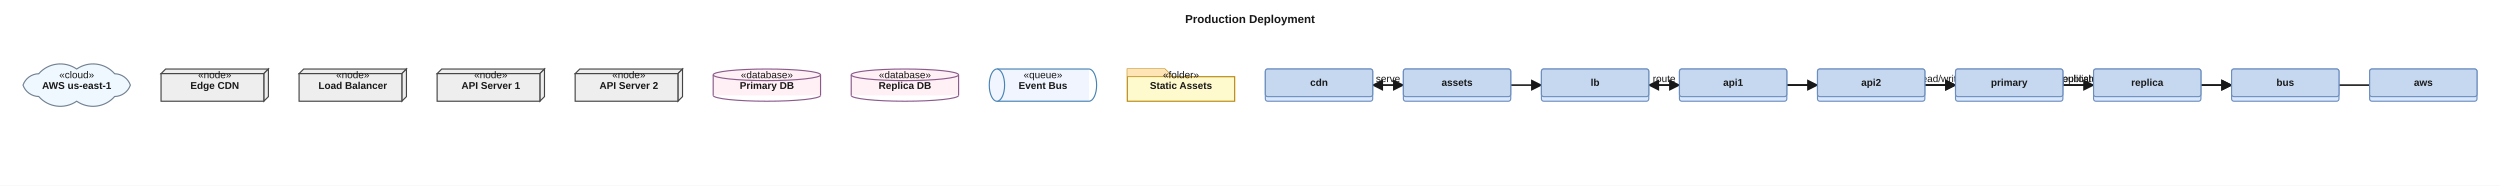
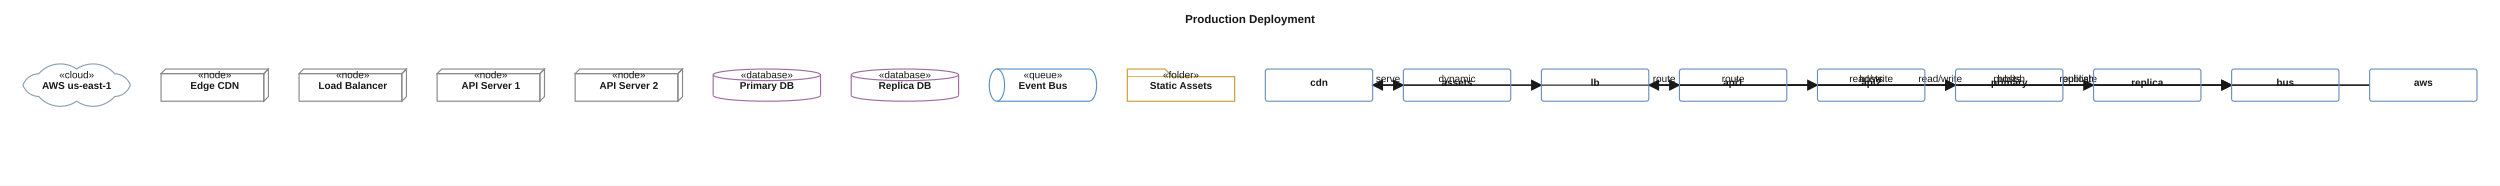
<svg xmlns="http://www.w3.org/2000/svg" height="242" viewBox="0 0 3260 242" width="3260">
  <defs>
    <marker id="arr-filled" markerHeight="12" markerWidth="12" orient="auto" refX="10" refY="5">
      <polygon fill="#181818" points="0 0, 10 5, 0 10" />
    </marker>
    <marker id="arr-hollow" markerHeight="12" markerWidth="12" orient="auto" refX="10" refY="5">
      <polygon fill="#ffffff" points="0 0, 10 5, 0 10" stroke="#181818" stroke-width="1" />
    </marker>
    <marker id="arr-diamond-f" markerHeight="12" markerWidth="12" orient="auto" refX="10" refY="5">
      <polygon fill="#181818" points="0 5, 5 0, 10 5, 5 10" />
    </marker>
    <marker id="arr-diamond-h" markerHeight="12" markerWidth="12" orient="auto" refX="10" refY="5">
      <polygon fill="#ffffff" points="0 5, 5 0, 10 5, 5 10" stroke="#181818" stroke-width="1" />
    </marker>
    <marker id="arrowhead" markerHeight="10" markerWidth="10" orient="auto" refX="9" refY="5">
      <polygon fill="#181818" points="0 0, 10 5, 0 10" />
    </marker>
    <marker id="arrowhead-open" markerHeight="10" markerWidth="10" orient="auto" refX="9" refY="5">
      <path d="M0,0 L10,5 L0,10" fill="none" stroke="#181818" stroke-width="1.5" />
    </marker>
  </defs>
  <style>
text{font-family:"Liberation Sans",Helvetica,Arial,sans-serif;font-size:13px;fill:#181818}.participant-box{fill:#dae8fc;stroke:#6c8ebf;stroke-width:1.5}.lifeline{stroke:#6c8ebf;stroke-width:1;stroke-dasharray:6,4}.activation{fill:#cce0ff;stroke:#6c8ebf;stroke-width:1}.arrow{stroke:#181818;stroke-width:1.5;fill:none}.arrow-dashed{stroke:#181818;stroke-width:1.5;fill:none;stroke-dasharray:6,3}.note-box{fill:#ffffc0;stroke:#bbbb00;stroke-width:1}.divider-line{stroke:#888888;stroke-width:1.5;stroke-dasharray:8,3}.divider-label{font-weight:bold}.title{font-size:15px;font-weight:bold}.class-line{stroke:#181818;stroke-width:1.5;fill:none}.class-line-dashed{stroke:#181818;stroke-width:1.5;fill:none;stroke-dasharray:6,3}.bg{fill:#ffffff}@media (prefers-color-scheme:dark){text{fill:#e8e8e8}.bg{fill:#1e1e1e}.arrow,.class-line{stroke:#e8e8e8}.arrow-dashed,.class-line-dashed{stroke:#e8e8e8}.divider-line{stroke:#aaaaaa}}
</style>
  <rect class="bg" fill="#ffffff" height="100%" width="100%" />
  <text class="title" text-anchor="middle" x="1630" y="30">
Production Deployment
</text>
  <g>
    <line class="class-line" marker-end="url(#arrowhead)" x1="1790" x2="1830" y1="111" y2="111" />
    <text font-size="11" text-anchor="middle" x="1810" y="107">
serve
</text>
  </g>
  <g>
    <line class="class-line" marker-end="url(#arrowhead)" x1="1790" x2="2010" y1="111" y2="111" />
    <text font-size="11" text-anchor="middle" x="1900" y="107">
dynamic
</text>
  </g>
  <g>
    <line class="class-line" marker-end="url(#arrowhead)" x1="2150" x2="2190" y1="111" y2="111" />
    <text font-size="11" text-anchor="middle" x="2170" y="107">
route
</text>
  </g>
  <g>
    <line class="class-line" marker-end="url(#arrowhead)" x1="2150" x2="2370" y1="111" y2="111" />
    <text font-size="11" text-anchor="middle" x="2260" y="107">
route
</text>
  </g>
  <g>
    <line class="class-line" marker-end="url(#arrowhead)" x1="2330" x2="2550" y1="111" y2="111" />
    <text font-size="11" text-anchor="middle" x="2440" y="107">
read/write
</text>
  </g>
  <g>
    <line class="class-line" marker-end="url(#arrowhead)" x1="2510" x2="2550" y1="111" y2="111" />
    <text font-size="11" text-anchor="middle" x="2530" y="107">
read/write
</text>
  </g>
  <g>
    <line class="class-line" marker-end="url(#arrowhead)" x1="2690" x2="2730" y1="111" y2="111" />
    <text font-size="11" text-anchor="middle" x="2710" y="107">
replicate
</text>
  </g>
  <g>
    <line class="class-line" marker-end="url(#arrowhead)" x1="2330" x2="2910" y1="111" y2="111" />
    <text font-size="11" text-anchor="middle" x="2620" y="107">
publish
</text>
  </g>
  <g>
    <line class="class-line" marker-end="url(#arrowhead)" x1="2510" x2="2910" y1="111" y2="111" />
    <text font-size="11" text-anchor="middle" x="2710" y="107">
publish
</text>
  </g>
  <g>
    <line class="class-line" marker-end="url(#arrowhead)" x1="3090" x2="1790" y1="111" y2="111" />
    <text font-size="11" text-anchor="middle" x="2440" y="107">
hosts
</text>
  </g>
  <g>
    <line class="class-line" marker-end="url(#arrowhead)" x1="3090" x2="2150" y1="111" y2="111" />
    <text font-size="11" text-anchor="middle" x="2620" y="107">
hosts
</text>
  </g>
  <g>
-     <path d="M170.00,111.00 A22.12,22.12 0 0 1 149.50,125.85 A37.47,37.47 0 0 1 100.00,132.00 A37.47,37.47 0 0 1 50.50,125.85 A22.12,22.12 0 0 1 30.00,111.00 A22.12,22.12 0 0 1 50.50,96.15 A37.47,37.47 0 0 1 100.00,90.00 A37.47,37.47 0 0 1 149.50,96.15 A22.12,22.12 0 0 1 170.00,111.00 Z" fill="#f0f8ff" stroke="#708090" stroke-width="1.5" />
+     <path d="M170.00,111.00 A22.12,22.12 0 0 1 149.50,125.85 A37.47,37.47 0 0 1 100.00,132.00 A37.47,37.47 0 0 1 50.50,125.85 A22.12,22.12 0 0 1 30.00,111.00 A22.12,22.12 0 0 1 50.50,96.15 A37.47,37.47 0 0 1 100.00,90.00 A37.47,37.47 0 0 1 149.50,96.15 A22.12,22.12 0 0 1 170.00,111.00 Z" fill="none" stroke="#8da0b0" stroke-width="1.5" />
    <text fill="#555" font-size="10" text-anchor="middle" x="100" y="102">
«cloud»
</text>
    <text font-weight="bold" text-anchor="middle" x="100" y="116">
AWS us-east-1
</text>
  </g>
  <g>
-     <polygon fill="#eeeeee" points="210,96 216,90 350,90 344,96" stroke="#444444" stroke-width="1.5" />
-     <polygon fill="#eeeeee" points="344,96 350,90 350,126 344,132" stroke="#444444" stroke-width="1.5" />
-     <rect fill="#eeeeee" height="36" stroke="#444444" stroke-width="1.5" width="134" x="210" y="96" />
+     <polygon fill="none" points="210,96 216,90 350,90 344,96" stroke="#888888" stroke-width="1.5" />
+     <polygon fill="none" points="344,96 350,90 350,126 344,132" stroke="#888888" stroke-width="1.5" />
+     <rect fill="none" height="36" stroke="#888888" stroke-width="1.5" width="134" x="210" y="96" />
    <text fill="#555" font-size="10" text-anchor="middle" x="280" y="102">
«node»
</text>
    <text font-weight="bold" text-anchor="middle" x="280" y="116">
Edge CDN
</text>
  </g>
  <g>
-     <polygon fill="#eeeeee" points="390,96 396,90 530,90 524,96" stroke="#444444" stroke-width="1.5" />
-     <polygon fill="#eeeeee" points="524,96 530,90 530,126 524,132" stroke="#444444" stroke-width="1.5" />
-     <rect fill="#eeeeee" height="36" stroke="#444444" stroke-width="1.5" width="134" x="390" y="96" />
+     <polygon fill="none" points="390,96 396,90 530,90 524,96" stroke="#888888" stroke-width="1.5" />
+     <polygon fill="none" points="524,96 530,90 530,126 524,132" stroke="#888888" stroke-width="1.5" />
+     <rect fill="none" height="36" stroke="#888888" stroke-width="1.5" width="134" x="390" y="96" />
    <text fill="#555" font-size="10" text-anchor="middle" x="460" y="102">
«node»
</text>
    <text font-weight="bold" text-anchor="middle" x="460" y="116">
Load Balancer
</text>
  </g>
  <g>
-     <polygon fill="#eeeeee" points="570,96 576,90 710,90 704,96" stroke="#444444" stroke-width="1.5" />
-     <polygon fill="#eeeeee" points="704,96 710,90 710,126 704,132" stroke="#444444" stroke-width="1.5" />
-     <rect fill="#eeeeee" height="36" stroke="#444444" stroke-width="1.5" width="134" x="570" y="96" />
+     <polygon fill="none" points="570,96 576,90 710,90 704,96" stroke="#888888" stroke-width="1.5" />
+     <polygon fill="none" points="704,96 710,90 710,126 704,132" stroke="#888888" stroke-width="1.5" />
+     <rect fill="none" height="36" stroke="#888888" stroke-width="1.5" width="134" x="570" y="96" />
    <text fill="#555" font-size="10" text-anchor="middle" x="640" y="102">
«node»
</text>
    <text font-weight="bold" text-anchor="middle" x="640" y="116">
API Server 1
</text>
  </g>
  <g>
-     <polygon fill="#eeeeee" points="750,96 756,90 890,90 884,96" stroke="#444444" stroke-width="1.5" />
-     <polygon fill="#eeeeee" points="884,96 890,90 890,126 884,132" stroke="#444444" stroke-width="1.5" />
-     <rect fill="#eeeeee" height="36" stroke="#444444" stroke-width="1.5" width="134" x="750" y="96" />
+     <polygon fill="none" points="750,96 756,90 890,90 884,96" stroke="#888888" stroke-width="1.5" />
+     <polygon fill="none" points="884,96 890,90 890,126 884,132" stroke="#888888" stroke-width="1.5" />
+     <rect fill="none" height="36" stroke="#888888" stroke-width="1.5" width="134" x="750" y="96" />
    <text fill="#555" font-size="10" text-anchor="middle" x="820" y="102">
«node»
</text>
    <text font-weight="bold" text-anchor="middle" x="820" y="116">
API Server 2
</text>
  </g>
  <g>
-     <rect fill="#fff0f5" height="26.88" stroke="none" width="140" x="930" y="97.56" />
-     <line stroke="#8b5a8b" stroke-width="1.5" x1="930" x2="930" y1="97.56" y2="124.44" />
-     <line stroke="#8b5a8b" stroke-width="1.5" x1="1070" x2="1070" y1="97.56" y2="124.44" />
-     <path d="M930,124.44 A70,7.56 0 0 0 1070,124.44" fill="none" stroke="#8b5a8b" stroke-width="1.5" />
-     <ellipse cx="1000" cy="97.56" fill="#fff0f5" rx="70" ry="7.56" stroke="#8b5a8b" stroke-width="1.5" />
+     <line stroke="#a06ba0" stroke-width="1.5" x1="930" x2="930" y1="97.56" y2="124.44" />
+     <line stroke="#a06ba0" stroke-width="1.5" x1="1070" x2="1070" y1="97.56" y2="124.44" />
+     <path d="M930,124.44 A70,7.56 0 0 0 1070,124.44" fill="none" stroke="#a06ba0" stroke-width="1.5" />
+     <ellipse cx="1000" cy="97.56" fill="none" rx="70" ry="7.56" stroke="#a06ba0" stroke-width="1.5" />
    <text fill="#555" font-size="10" text-anchor="middle" x="1000" y="102">
«database»
</text>
    <text font-weight="bold" text-anchor="middle" x="1000" y="116">
Primary DB
</text>
  </g>
  <g>
-     <rect fill="#fff0f5" height="26.88" stroke="none" width="140" x="1110" y="97.56" />
-     <line stroke="#8b5a8b" stroke-width="1.5" x1="1110" x2="1110" y1="97.56" y2="124.44" />
-     <line stroke="#8b5a8b" stroke-width="1.5" x1="1250" x2="1250" y1="97.56" y2="124.44" />
-     <path d="M1110,124.44 A70,7.56 0 0 0 1250,124.44" fill="none" stroke="#8b5a8b" stroke-width="1.5" />
-     <ellipse cx="1180" cy="97.56" fill="#fff0f5" rx="70" ry="7.56" stroke="#8b5a8b" stroke-width="1.5" />
+     <line stroke="#a06ba0" stroke-width="1.5" x1="1110" x2="1110" y1="97.56" y2="124.44" />
+     <line stroke="#a06ba0" stroke-width="1.5" x1="1250" x2="1250" y1="97.56" y2="124.44" />
+     <path d="M1110,124.44 A70,7.56 0 0 0 1250,124.44" fill="none" stroke="#a06ba0" stroke-width="1.5" />
+     <ellipse cx="1180" cy="97.56" fill="none" rx="70" ry="7.56" stroke="#a06ba0" stroke-width="1.5" />
    <text fill="#555" font-size="10" text-anchor="middle" x="1180" y="102">
«database»
</text>
    <text font-weight="bold" text-anchor="middle" x="1180" y="116">
Replica DB
</text>
  </g>
  <g>
-     <rect fill="#f0f5ff" height="42" stroke="none" width="120" x="1300" y="90" />
-     <line stroke="#4682b4" stroke-width="1.5" x1="1300" x2="1420" y1="90" y2="90" />
-     <line stroke="#4682b4" stroke-width="1.5" x1="1300" x2="1420" y1="132" y2="132" />
-     <ellipse cx="1300" cy="111" fill="#f0f5ff" rx="10" ry="21" stroke="#4682b4" stroke-width="1.5" />
-     <path d="M1420,90 A10,21 0 0 1 1420,132" fill="none" stroke="#4682b4" stroke-width="1.5" />
+     <line stroke="#5a92c4" stroke-width="1.5" x1="1300" x2="1420" y1="90" y2="90" />
+     <line stroke="#5a92c4" stroke-width="1.5" x1="1300" x2="1420" y1="132" y2="132" />
+     <ellipse cx="1300" cy="111" fill="none" rx="10" ry="21" stroke="#5a92c4" stroke-width="1.5" />
+     <path d="M1420,90 A10,21 0 0 1 1420,132" fill="none" stroke="#5a92c4" stroke-width="1.5" />
    <text fill="#555" font-size="10" text-anchor="middle" x="1360" y="102">
«queue»
</text>
    <text font-weight="bold" text-anchor="middle" x="1360" y="116">
Event Bus
</text>
  </g>
  <g>
-     <path d="M1470,90 L1519,90 L1529,100 L1610,100 L1610,132 L1470,132 Z" fill="#fffacd" stroke="#b8860b" stroke-width="1.5" />
-     <path d="M1470,90 L1519,90 L1529,100 L1470,100 Z" fill="#ffe4b5" stroke="none" />
-     <line stroke="#b8860b" stroke-width="1" x1="1470" x2="1529" y1="100" y2="100" />
+     <path d="M1470,90 L1519,90 L1529,100 L1610,100 L1610,132 L1470,132 Z" fill="none" stroke="#c89b2e" stroke-width="1.5" />
+     <line stroke="#c89b2e" stroke-width="1" x1="1470" x2="1529" y1="100" y2="100" />
    <text fill="#555" font-size="10" text-anchor="middle" x="1540" y="102">
«folder»
</text>
    <text font-weight="bold" text-anchor="middle" x="1540" y="116">
Static Assets
</text>
  </g>
  <g>
-     <rect fill="#dae8fc" height="42" rx="3" stroke="#6c8ebf" stroke-width="1.5" width="140" x="1650" y="90" />
-     <rect fill="#c5d8f0" height="36" rx="3" stroke="#6c8ebf" stroke-width="1.5" width="140" x="1650" y="90" />
+     <rect fill="none" height="42" rx="3" stroke="#6c8ebf" stroke-width="1.5" width="140" x="1650" y="90" />
    <text font-weight="bold" text-anchor="middle" x="1720" y="112">
cdn
</text>
  </g>
  <g>
-     <rect fill="#dae8fc" height="42" rx="3" stroke="#6c8ebf" stroke-width="1.5" width="140" x="1830" y="90" />
-     <rect fill="#c5d8f0" height="36" rx="3" stroke="#6c8ebf" stroke-width="1.5" width="140" x="1830" y="90" />
+     <rect fill="none" height="42" rx="3" stroke="#6c8ebf" stroke-width="1.5" width="140" x="1830" y="90" />
    <text font-weight="bold" text-anchor="middle" x="1900" y="112">
assets
</text>
  </g>
  <g>
-     <rect fill="#dae8fc" height="42" rx="3" stroke="#6c8ebf" stroke-width="1.5" width="140" x="2010" y="90" />
-     <rect fill="#c5d8f0" height="36" rx="3" stroke="#6c8ebf" stroke-width="1.5" width="140" x="2010" y="90" />
+     <rect fill="none" height="42" rx="3" stroke="#6c8ebf" stroke-width="1.5" width="140" x="2010" y="90" />
    <text font-weight="bold" text-anchor="middle" x="2080" y="112">
lb
</text>
  </g>
  <g>
-     <rect fill="#dae8fc" height="42" rx="3" stroke="#6c8ebf" stroke-width="1.5" width="140" x="2190" y="90" />
-     <rect fill="#c5d8f0" height="36" rx="3" stroke="#6c8ebf" stroke-width="1.5" width="140" x="2190" y="90" />
+     <rect fill="none" height="42" rx="3" stroke="#6c8ebf" stroke-width="1.5" width="140" x="2190" y="90" />
    <text font-weight="bold" text-anchor="middle" x="2260" y="112">
api1
</text>
  </g>
  <g>
-     <rect fill="#dae8fc" height="42" rx="3" stroke="#6c8ebf" stroke-width="1.5" width="140" x="2370" y="90" />
-     <rect fill="#c5d8f0" height="36" rx="3" stroke="#6c8ebf" stroke-width="1.5" width="140" x="2370" y="90" />
+     <rect fill="none" height="42" rx="3" stroke="#6c8ebf" stroke-width="1.5" width="140" x="2370" y="90" />
    <text font-weight="bold" text-anchor="middle" x="2440" y="112">
api2
</text>
  </g>
  <g>
-     <rect fill="#dae8fc" height="42" rx="3" stroke="#6c8ebf" stroke-width="1.5" width="140" x="2550" y="90" />
-     <rect fill="#c5d8f0" height="36" rx="3" stroke="#6c8ebf" stroke-width="1.5" width="140" x="2550" y="90" />
+     <rect fill="none" height="42" rx="3" stroke="#6c8ebf" stroke-width="1.5" width="140" x="2550" y="90" />
    <text font-weight="bold" text-anchor="middle" x="2620" y="112">
primary
</text>
  </g>
  <g>
-     <rect fill="#dae8fc" height="42" rx="3" stroke="#6c8ebf" stroke-width="1.5" width="140" x="2730" y="90" />
-     <rect fill="#c5d8f0" height="36" rx="3" stroke="#6c8ebf" stroke-width="1.5" width="140" x="2730" y="90" />
+     <rect fill="none" height="42" rx="3" stroke="#6c8ebf" stroke-width="1.5" width="140" x="2730" y="90" />
    <text font-weight="bold" text-anchor="middle" x="2800" y="112">
replica
</text>
  </g>
  <g>
-     <rect fill="#dae8fc" height="42" rx="3" stroke="#6c8ebf" stroke-width="1.5" width="140" x="2910" y="90" />
-     <rect fill="#c5d8f0" height="36" rx="3" stroke="#6c8ebf" stroke-width="1.5" width="140" x="2910" y="90" />
+     <rect fill="none" height="42" rx="3" stroke="#6c8ebf" stroke-width="1.5" width="140" x="2910" y="90" />
    <text font-weight="bold" text-anchor="middle" x="2980" y="112">
bus
</text>
  </g>
  <g>
-     <rect fill="#dae8fc" height="42" rx="3" stroke="#6c8ebf" stroke-width="1.5" width="140" x="3090" y="90" />
-     <rect fill="#c5d8f0" height="36" rx="3" stroke="#6c8ebf" stroke-width="1.5" width="140" x="3090" y="90" />
+     <rect fill="none" height="42" rx="3" stroke="#6c8ebf" stroke-width="1.5" width="140" x="3090" y="90" />
    <text font-weight="bold" text-anchor="middle" x="3160" y="112">
aws
</text>
  </g>
</svg>
